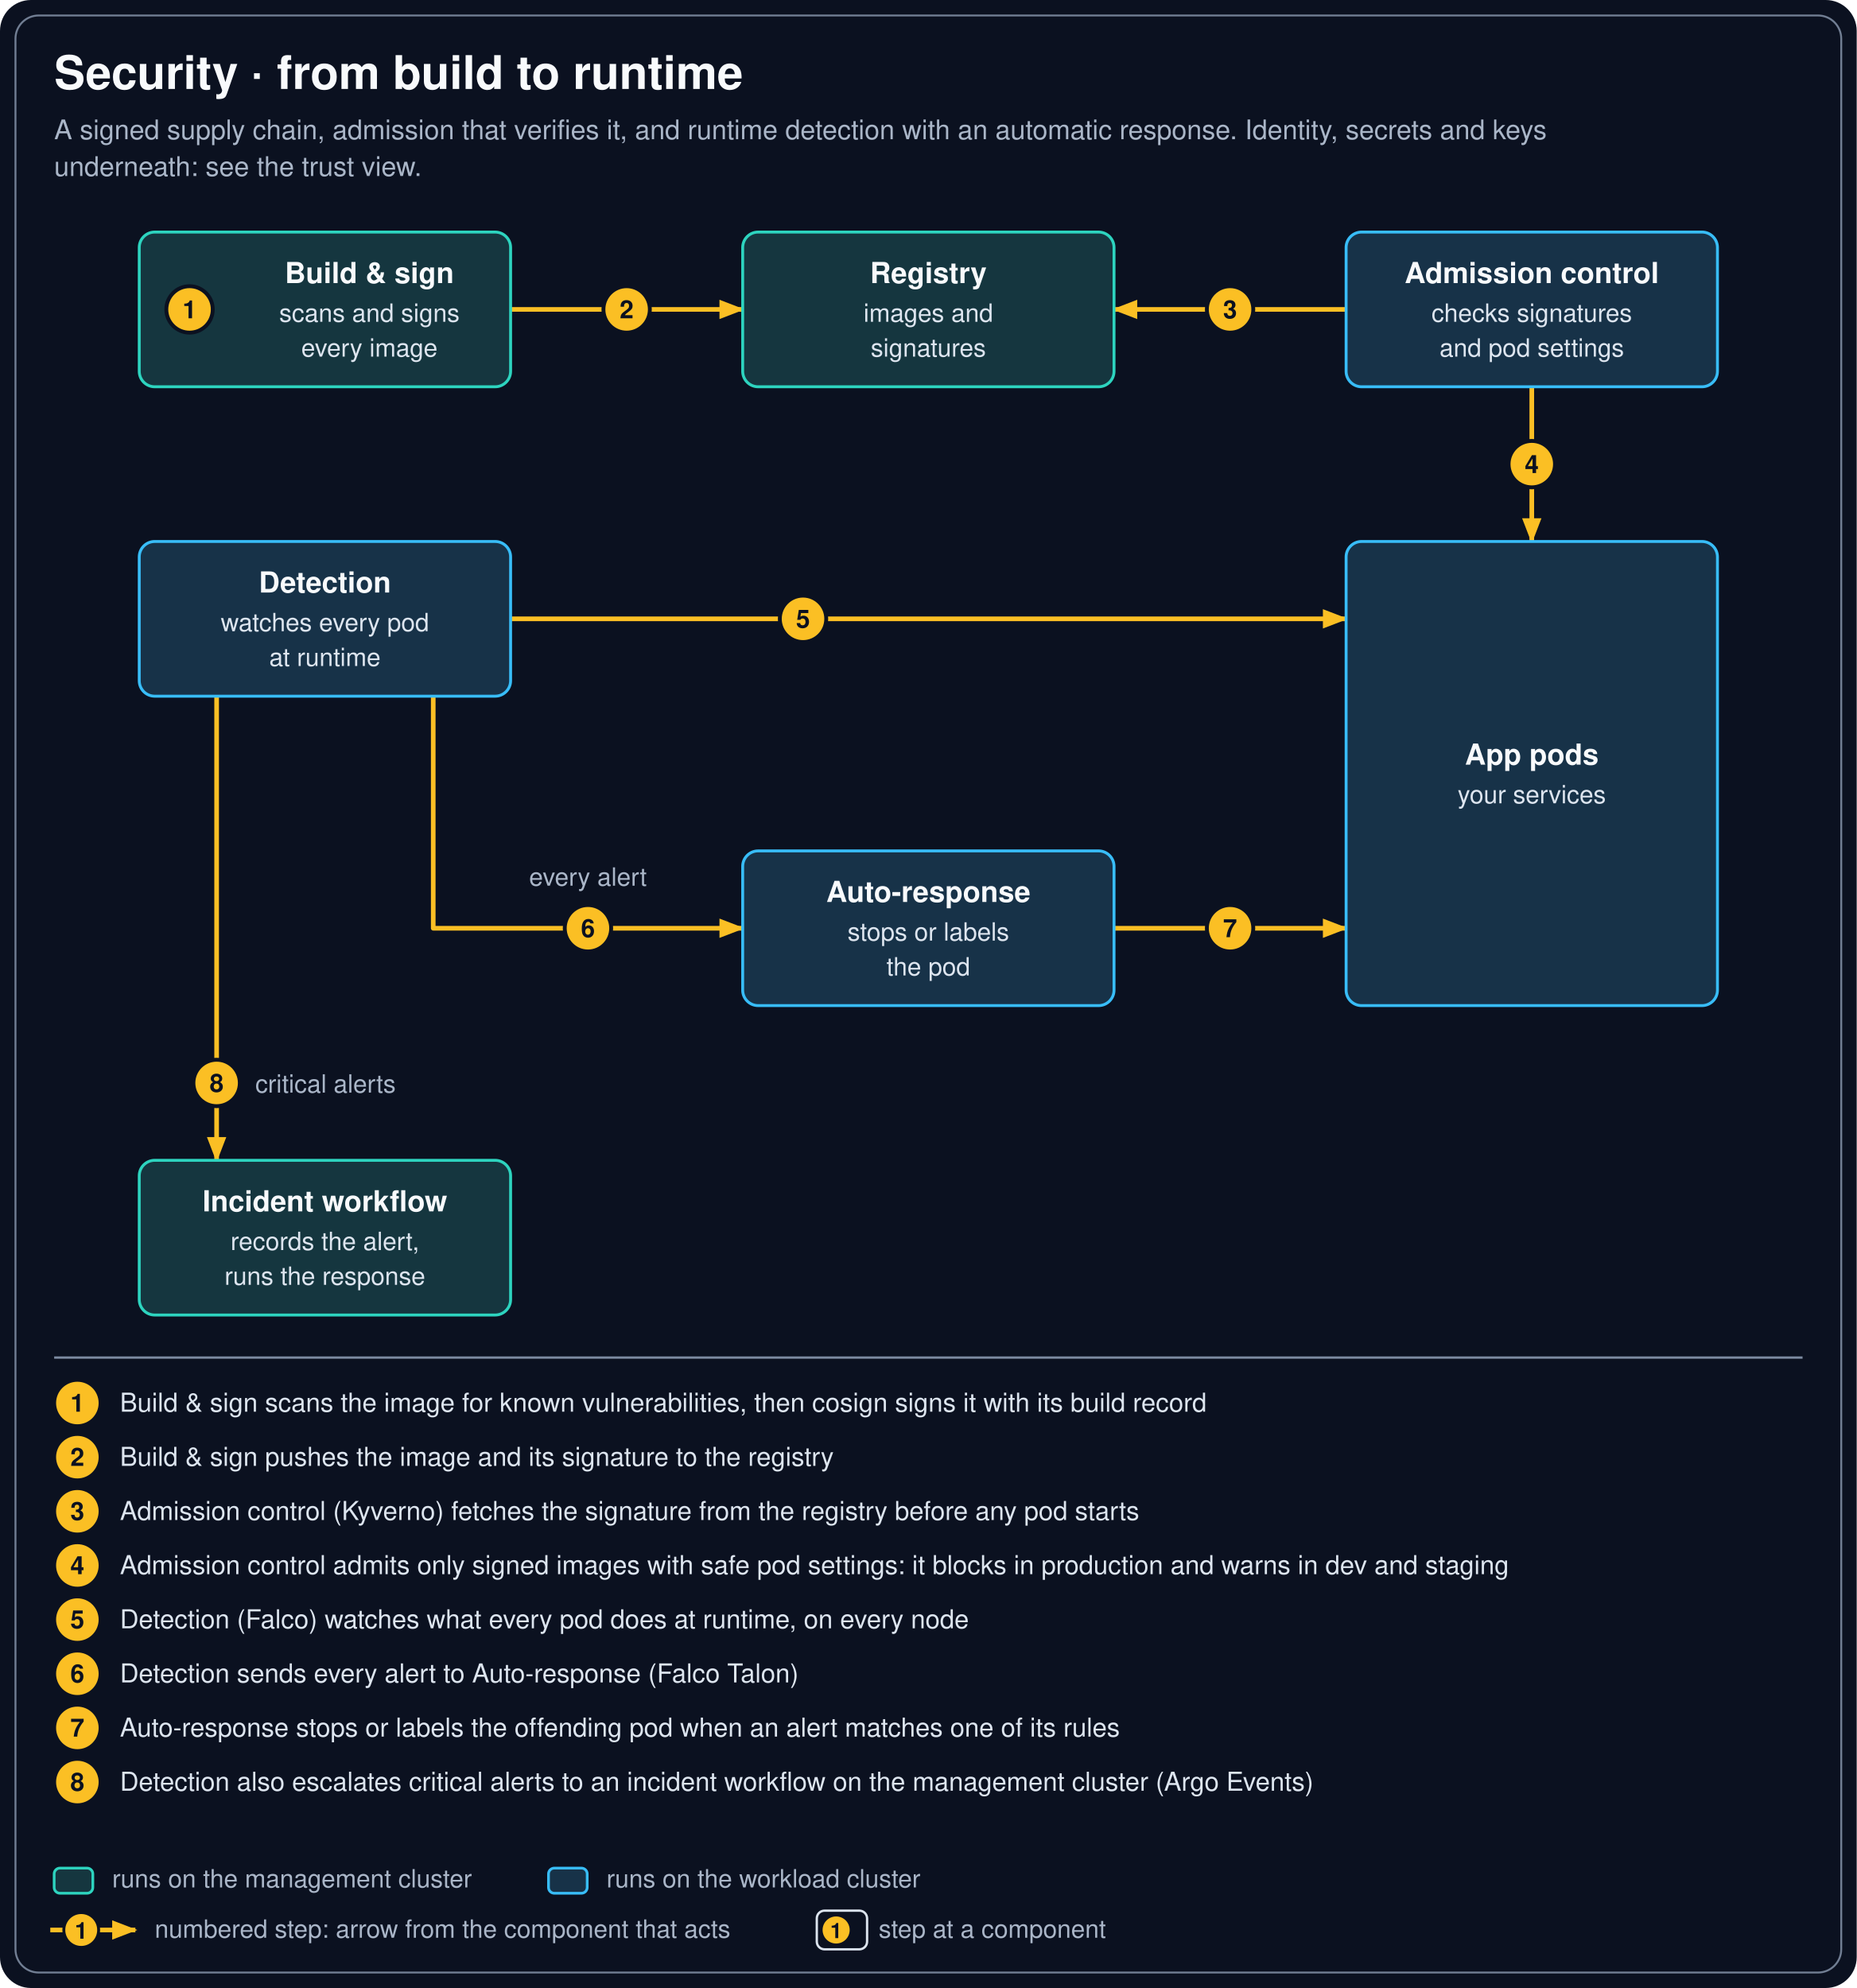
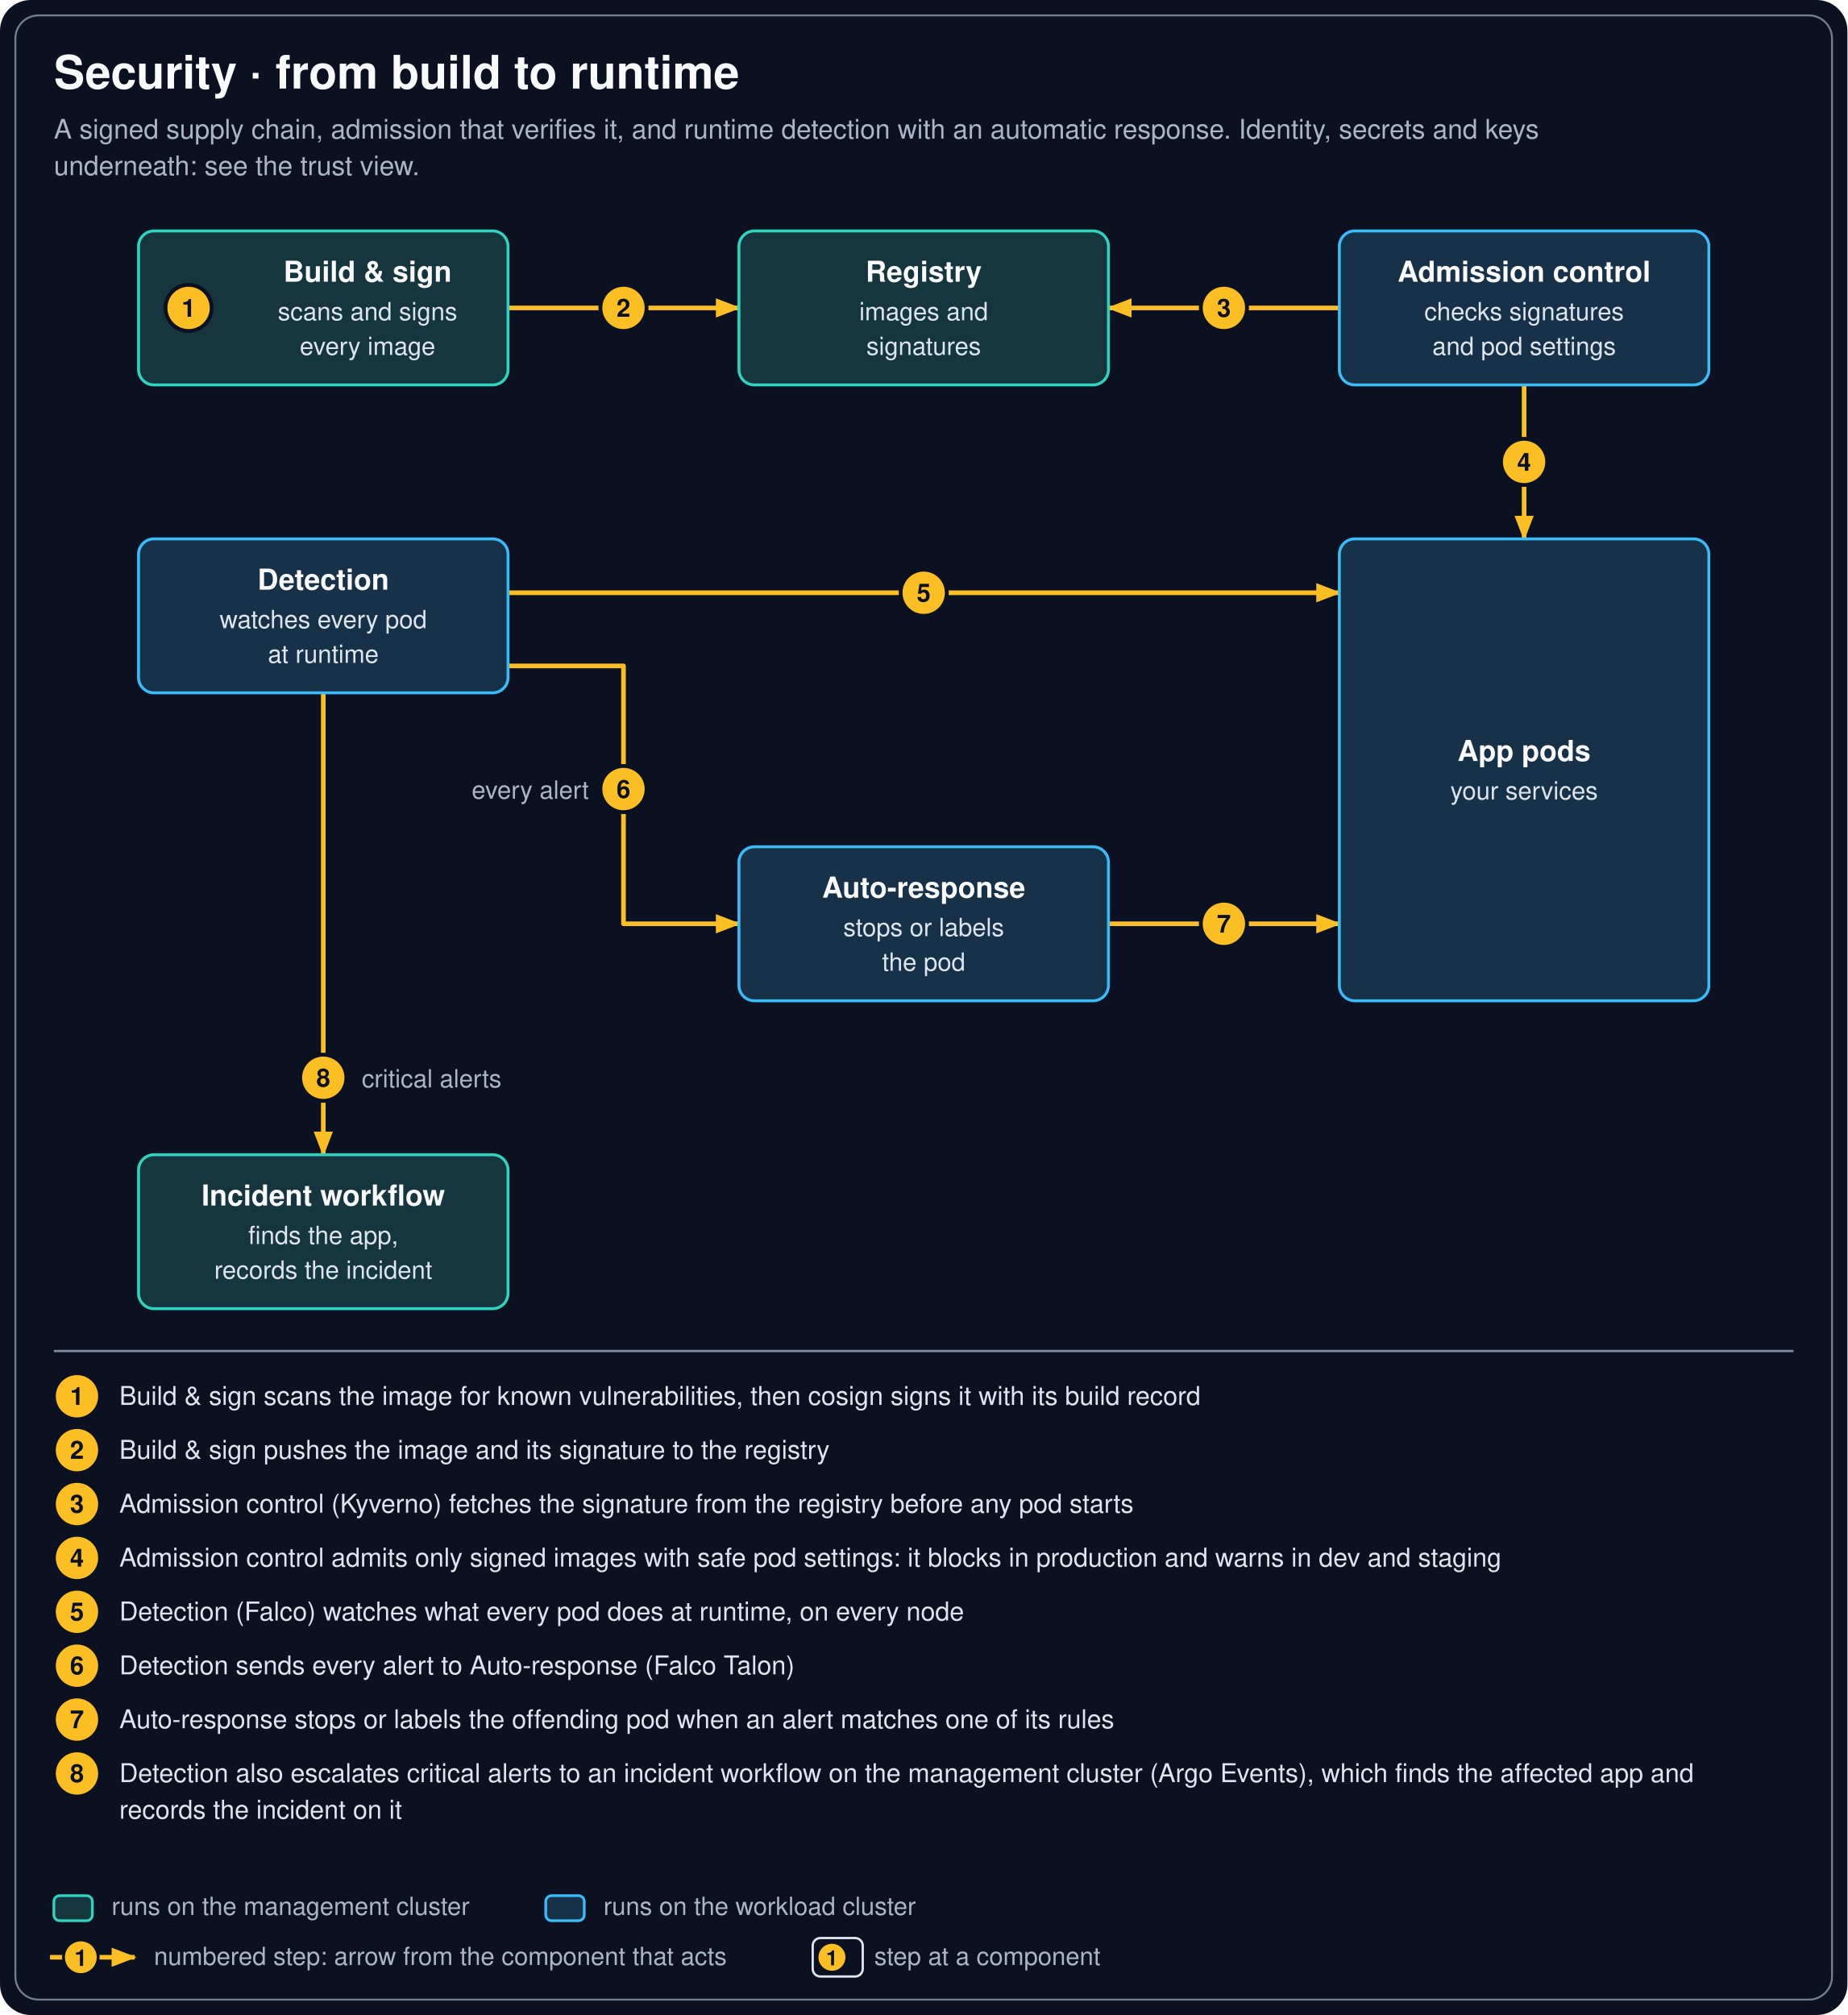
- <svg xmlns="http://www.w3.org/2000/svg" width="960" height="1028" viewBox="0 0 960 1028" role="img" aria-label="Security · from build to runtime">
+ <svg xmlns="http://www.w3.org/2000/svg" width="960" height="1047" viewBox="0 0 960 1047" role="img" aria-label="Security · from build to runtime">
  <style>.s{font-family:'Segoe UI','Helvetica Neue',Helvetica,Arial,'Liberation Sans',sans-serif}.m{font-family:'JetBrains Mono',SFMono-Regular,Menlo,Consolas,'Liberation Mono',monospace}.fx{fill:none;stroke-width:3.4;stroke-linecap:round;stroke-dasharray:4 10;opacity:0;animation:fxdash .9s linear infinite,fxseq 11.30s linear infinite both}@keyframes fxdash{to{stroke-dashoffset:-14}}@keyframes fxseq{0%{opacity:0}3%{opacity:1}23.4%{opacity:1}28.4%{opacity:0}100%{opacity:0}}@media (prefers-reduced-motion:reduce){.fx{animation:none;opacity:0}}</style>
  <defs>
    <marker id="ahfbbf24" markerWidth="13" markerHeight="10" refX="12" refY="5" orient="auto" markerUnits="userSpaceOnUse">
      <path d="M0,0 L13,5 L0,10 z" fill="#fbbf24" />
    </marker>
    <marker id="asfbbf24" markerWidth="13" markerHeight="10" refX="1" refY="5" orient="auto" markerUnits="userSpaceOnUse">
      <path d="M13,0 L0,5 L13,10 z" fill="#fbbf24" />
    </marker>
  </defs>
-   <rect width="960" height="1028" rx="16" fill="#0b1120" />
-   <rect x="8" y="8" width="944" height="1012" rx="12" fill="none" stroke="#8b9ab0" stroke-opacity=".8" />
+   <rect width="960" height="1047" rx="16" fill="#0b1120" />
+   <rect x="8" y="8" width="944" height="1031" rx="12" fill="none" stroke="#8b9ab0" stroke-opacity=".8" />
  <path d="M 264.0 160.0 L 384.0 160.0" fill="none" stroke="#fbbf24" stroke-width="2.4" stroke-linejoin="round" marker-end="url(#ahfbbf24)" />
  <path d="M 696.0 160.0 L 576.0 160.0" fill="none" stroke="#fbbf24" stroke-width="2.4" stroke-linejoin="round" marker-end="url(#ahfbbf24)" />
  <path d="M 792.0 200.0 L 792.0 280.0" fill="none" stroke="#fbbf24" stroke-width="2.4" stroke-linejoin="round" marker-end="url(#ahfbbf24)" />
-   <path d="M 264.0 320.0 L 696.0 320.0" fill="none" stroke="#fbbf24" stroke-width="2.4" stroke-linejoin="round" marker-end="url(#ahfbbf24)" />
-   <path d="M 224.0 360.0 L 224.0 480.0 L 384.0 480.0" fill="none" stroke="#fbbf24" stroke-width="2.4" stroke-linejoin="round" marker-end="url(#ahfbbf24)" />
+   <path d="M 264.0 308.0 L 696.0 308.0" fill="none" stroke="#fbbf24" stroke-width="2.4" stroke-linejoin="round" marker-end="url(#ahfbbf24)" />
+   <path d="M 264.0 346.0 L 324.0 346.0 L 324.0 480.0 L 384.0 480.0" fill="none" stroke="#fbbf24" stroke-width="2.4" stroke-linejoin="round" marker-end="url(#ahfbbf24)" />
  <path d="M 576.0 480.0 L 696.0 480.0" fill="none" stroke="#fbbf24" stroke-width="2.4" stroke-linejoin="round" marker-end="url(#ahfbbf24)" />
-   <path d="M 112.0 360.0 L 112.0 600.0" fill="none" stroke="#fbbf24" stroke-width="2.4" stroke-linejoin="round" marker-end="url(#ahfbbf24)" />
+   <path d="M 168.0 360.0 L 168.0 600.0" fill="none" stroke="#fbbf24" stroke-width="2.4" stroke-linejoin="round" marker-end="url(#ahfbbf24)" />
  <path class="fx" d="M 264.0 160.0 L 384.0 160.0" stroke="#fde5a7" style="animation-delay:0s,1.10s" />
  <path class="fx" d="M 696.0 160.0 L 576.0 160.0" stroke="#fde5a7" style="animation-delay:0s,2.20s" />
  <path class="fx" d="M 792.0 200.0 L 792.0 280.0" stroke="#fde5a7" style="animation-delay:0s,3.30s" />
-   <path class="fx" d="M 264.0 320.0 L 696.0 320.0" stroke="#fde5a7" style="animation-delay:0s,4.40s" />
-   <path class="fx" d="M 224.0 360.0 L 224.0 480.0 L 384.0 480.0" stroke="#fde5a7" style="animation-delay:0s,5.50s" />
+   <path class="fx" d="M 264.0 308.0 L 696.0 308.0" stroke="#fde5a7" style="animation-delay:0s,4.40s" />
+   <path class="fx" d="M 264.0 346.0 L 324.0 346.0 L 324.0 480.0 L 384.0 480.0" stroke="#fde5a7" style="animation-delay:0s,5.50s" />
  <path class="fx" d="M 576.0 480.0 L 696.0 480.0" stroke="#fde5a7" style="animation-delay:0s,6.60s" />
-   <path class="fx" d="M 112.0 360.0 L 112.0 600.0" stroke="#fde5a7" style="animation-delay:0s,7.70s" />
+   <path class="fx" d="M 168.0 360.0 L 168.0 600.0" stroke="#fde5a7" style="animation-delay:0s,7.70s" />
  <rect x="72" y="120" width="192" height="80" rx="8" fill="#15363f" stroke="#2dd4bf" stroke-width="1.5" />
  <text class="s" x="191.0" y="146.4" font-size="15" fill="#f8fafc" font-weight="600" text-anchor="middle">Build &amp; sign</text>
  <text class="s" x="191.0" y="166.4" font-size="13" fill="#dde5ef" text-anchor="middle">scans and signs</text>
  <text class="s" x="191.0" y="184.4" font-size="13" fill="#dde5ef" text-anchor="middle">every image</text>
  <rect x="384" y="120" width="192" height="80" rx="8" fill="#15363f" stroke="#2dd4bf" stroke-width="1.5" />
  <text class="s" x="480.0" y="146.4" font-size="15" fill="#f8fafc" font-weight="600" text-anchor="middle">Registry</text>
  <text class="s" x="480.0" y="166.4" font-size="13" fill="#dde5ef" text-anchor="middle">images and</text>
  <text class="s" x="480.0" y="184.4" font-size="13" fill="#dde5ef" text-anchor="middle">signatures</text>
  <rect x="696" y="120" width="192" height="80" rx="8" fill="#173248" stroke="#38bdf8" stroke-width="1.5" />
  <text class="s" x="792.0" y="146.4" font-size="15" fill="#f8fafc" font-weight="600" text-anchor="middle">Admission control</text>
  <text class="s" x="792.0" y="166.4" font-size="13" fill="#dde5ef" text-anchor="middle">checks signatures</text>
  <text class="s" x="792.0" y="184.4" font-size="13" fill="#dde5ef" text-anchor="middle">and pod settings</text>
  <rect x="72" y="280" width="192" height="80" rx="8" fill="#173248" stroke="#38bdf8" stroke-width="1.5" />
  <text class="s" x="168.0" y="306.4" font-size="15" fill="#f8fafc" font-weight="600" text-anchor="middle">Detection</text>
  <text class="s" x="168.0" y="326.4" font-size="13" fill="#dde5ef" text-anchor="middle">watches every pod</text>
  <text class="s" x="168.0" y="344.4" font-size="13" fill="#dde5ef" text-anchor="middle">at runtime</text>
  <rect x="696" y="280" width="192" height="240" rx="8" fill="#173248" stroke="#38bdf8" stroke-width="1.5" />
  <text class="s" x="792.0" y="395.4" font-size="15" fill="#f8fafc" font-weight="600" text-anchor="middle">App pods</text>
  <text class="s" x="792.0" y="415.4" font-size="13" fill="#dde5ef" text-anchor="middle">your services</text>
  <rect x="384" y="440" width="192" height="80" rx="8" fill="#173248" stroke="#38bdf8" stroke-width="1.5" />
  <text class="s" x="480.0" y="466.4" font-size="15" fill="#f8fafc" font-weight="600" text-anchor="middle">Auto-response</text>
  <text class="s" x="480.0" y="486.4" font-size="13" fill="#dde5ef" text-anchor="middle">stops or labels</text>
  <text class="s" x="480.0" y="504.4" font-size="13" fill="#dde5ef" text-anchor="middle">the pod</text>
  <rect x="72" y="600" width="192" height="80" rx="8" fill="#15363f" stroke="#2dd4bf" stroke-width="1.5" />
  <text class="s" x="168.0" y="626.4" font-size="15" fill="#f8fafc" font-weight="600" text-anchor="middle">Incident workflow</text>
-   <text class="s" x="168.0" y="646.4" font-size="13" fill="#dde5ef" text-anchor="middle">records the alert,</text>
-   <text class="s" x="168.0" y="664.4" font-size="13" fill="#dde5ef" text-anchor="middle">runs the response</text>
+   <text class="s" x="168.0" y="646.4" font-size="13" fill="#dde5ef" text-anchor="middle">finds the app,</text>
+   <text class="s" x="168.0" y="664.4" font-size="13" fill="#dde5ef" text-anchor="middle">records the incident</text>
  <text class="s" x="28.0" y="46.0" font-size="24" fill="#f8fafc" font-weight="700">Security · from build to runtime</text>
  <text class="s" x="28.0" y="72.0" font-size="14" fill="#aab6c8">A signed supply chain, admission that verifies it, and runtime detection with an automatic response. Identity, secrets and keys</text>
  <text class="s" x="28.0" y="91.0" font-size="14" fill="#aab6c8">underneath: see the trust view.</text>
  <circle cx="98.0" cy="160.0" r="12" fill="#fbbf24" stroke="#0b1120" stroke-width="2" />
  <text class="s" x="98.0" y="164.6" font-size="13" font-weight="700" fill="#0b1120" text-anchor="middle">1</text>
  <circle cx="324.0" cy="160.0" r="12" fill="#fbbf24" stroke="#0b1120" stroke-width="2" />
  <text class="s" x="324.0" y="164.6" font-size="13" font-weight="700" fill="#0b1120" text-anchor="middle">2</text>
  <circle cx="636.0" cy="160.0" r="12" fill="#fbbf24" stroke="#0b1120" stroke-width="2" />
  <text class="s" x="636.0" y="164.6" font-size="13" font-weight="700" fill="#0b1120" text-anchor="middle">3</text>
  <circle cx="792.0" cy="240.0" r="12" fill="#fbbf24" stroke="#0b1120" stroke-width="2" />
  <text class="s" x="792.0" y="244.6" font-size="13" font-weight="700" fill="#0b1120" text-anchor="middle">4</text>
-   <circle cx="415.2" cy="320.0" r="12" fill="#fbbf24" stroke="#0b1120" stroke-width="2" />
-   <text class="s" x="415.2" y="324.6" font-size="13" font-weight="700" fill="#0b1120" text-anchor="middle">5</text>
-   <rect x="267.8" y="444.0" width="72.3" height="20.0" rx="3" fill="#0b1120" />
-   <text class="s" x="304.0" y="458.0" font-size="13" fill="#aab6c8" text-anchor="middle">every alert</text>
-   <circle cx="304.0" cy="480.0" r="12" fill="#fbbf24" stroke="#0b1120" stroke-width="2" />
-   <text class="s" x="304.0" y="484.6" font-size="13" font-weight="700" fill="#0b1120" text-anchor="middle">6</text>
+   <circle cx="480.0" cy="308.0" r="12" fill="#fbbf24" stroke="#0b1120" stroke-width="2" />
+   <text class="s" x="480.0" y="312.6" font-size="13" font-weight="700" fill="#0b1120" text-anchor="middle">5</text>
+   <rect x="237.7" y="401.0" width="72.3" height="20.0" rx="3" fill="#0b1120" />
+   <text class="s" x="306.0" y="415.0" font-size="13" fill="#aab6c8" text-anchor="end">every alert</text>
+   <circle cx="324.0" cy="410.0" r="12" fill="#fbbf24" stroke="#0b1120" stroke-width="2" />
+   <text class="s" x="324.0" y="414.6" font-size="13" font-weight="700" fill="#0b1120" text-anchor="middle">6</text>
  <circle cx="636.0" cy="480.0" r="12" fill="#fbbf24" stroke="#0b1120" stroke-width="2" />
  <text class="s" x="636.0" y="484.6" font-size="13" font-weight="700" fill="#0b1120" text-anchor="middle">7</text>
-   <rect x="128.0" y="551.0" width="84.6" height="20.0" rx="3" fill="#0b1120" />
-   <text class="s" x="132.0" y="565.0" font-size="13" fill="#aab6c8">critical alerts</text>
-   <circle cx="112.0" cy="560.0" r="12" fill="#fbbf24" stroke="#0b1120" stroke-width="2" />
-   <text class="s" x="112.0" y="564.6" font-size="13" font-weight="700" fill="#0b1120" text-anchor="middle">8</text>
+   <rect x="184.0" y="551.0" width="84.6" height="20.0" rx="3" fill="#0b1120" />
+   <text class="s" x="188.0" y="565.0" font-size="13" fill="#aab6c8">critical alerts</text>
+   <circle cx="168.0" cy="560.0" r="12" fill="#fbbf24" stroke="#0b1120" stroke-width="2" />
+   <text class="s" x="168.0" y="564.6" font-size="13" font-weight="700" fill="#0b1120" text-anchor="middle">8</text>
  <line x1="28" y1="702" x2="932" y2="702" stroke="#7c8aa0" stroke-width="1.2" />
  <circle cx="40" cy="725.5" r="11" fill="#fbbf24" />
  <text class="s" x="40" y="730" font-size="13" font-weight="700" fill="#0b1120" text-anchor="middle">1</text>
  <text class="s" x="62.0" y="730.0" font-size="13.5" fill="#dde5ef">Build &amp; sign scans the image for known vulnerabilities, then cosign signs it with its build record</text>
  <circle cx="40" cy="753.5" r="11" fill="#fbbf24" />
  <text class="s" x="40" y="758" font-size="13" font-weight="700" fill="#0b1120" text-anchor="middle">2</text>
  <text class="s" x="62.0" y="758.0" font-size="13.5" fill="#dde5ef">Build &amp; sign pushes the image and its signature to the registry</text>
  <circle cx="40" cy="781.5" r="11" fill="#fbbf24" />
  <text class="s" x="40" y="786" font-size="13" font-weight="700" fill="#0b1120" text-anchor="middle">3</text>
  <text class="s" x="62.0" y="786.0" font-size="13.5" fill="#dde5ef">Admission control (Kyverno) fetches the signature from the registry before any pod starts</text>
  <circle cx="40" cy="809.5" r="11" fill="#fbbf24" />
  <text class="s" x="40" y="814" font-size="13" font-weight="700" fill="#0b1120" text-anchor="middle">4</text>
  <text class="s" x="62.0" y="814.0" font-size="13.5" fill="#dde5ef">Admission control admits only signed images with safe pod settings: it blocks in production and warns in dev and staging</text>
  <circle cx="40" cy="837.5" r="11" fill="#fbbf24" />
  <text class="s" x="40" y="842" font-size="13" font-weight="700" fill="#0b1120" text-anchor="middle">5</text>
  <text class="s" x="62.0" y="842.0" font-size="13.5" fill="#dde5ef">Detection (Falco) watches what every pod does at runtime, on every node</text>
  <circle cx="40" cy="865.5" r="11" fill="#fbbf24" />
  <text class="s" x="40" y="870" font-size="13" font-weight="700" fill="#0b1120" text-anchor="middle">6</text>
  <text class="s" x="62.0" y="870.0" font-size="13.5" fill="#dde5ef">Detection sends every alert to Auto-response (Falco Talon)</text>
  <circle cx="40" cy="893.5" r="11" fill="#fbbf24" />
  <text class="s" x="40" y="898" font-size="13" font-weight="700" fill="#0b1120" text-anchor="middle">7</text>
  <text class="s" x="62.0" y="898.0" font-size="13.5" fill="#dde5ef">Auto-response stops or labels the offending pod when an alert matches one of its rules</text>
  <circle cx="40" cy="921.5" r="11" fill="#fbbf24" />
  <text class="s" x="40" y="926" font-size="13" font-weight="700" fill="#0b1120" text-anchor="middle">8</text>
-   <text class="s" x="62.0" y="926.0" font-size="13.5" fill="#dde5ef">Detection also escalates critical alerts to an incident workflow on the management cluster (Argo Events)</text>
-   <rect x="28" y="966" width="20" height="13" rx="3" fill="#15363f" stroke="#2dd4bf" stroke-width="1.4" />
-   <text class="s" x="58.0" y="976.0" font-size="13" fill="#aab6c8">runs on the management cluster</text>
-   <rect x="283.605" y="966" width="20" height="13" rx="3" fill="#173248" stroke="#38bdf8" stroke-width="1.4" />
-   <text class="s" x="313.6" y="976.0" font-size="13" fill="#aab6c8">runs on the workload cluster</text>
-   <path d="M 26 998 L 70 998" stroke="#fbbf24" stroke-width="2.4" marker-end="url(#ahfbbf24)" />
-   <circle cx="42" cy="998" r="9" fill="#fbbf24" stroke="#0b1120" stroke-width="1.5" />
-   <text class="s" x="42" y="1002.5" font-size="12" font-weight="700" fill="#0b1120" text-anchor="middle">1</text>
-   <text class="s" x="80.0" y="1002.0" font-size="13" fill="#aab6c8">numbered step: arrow from the component that acts</text>
-   <rect x="422.32" y="988" width="26" height="20" rx="4" fill="none" stroke="#dde5ef" stroke-width="1.2" />
-   <circle cx="432.32" cy="998" r="7" fill="#fbbf24" />
-   <text class="s" x="432.32" y="1002.2" font-size="11" font-weight="700" fill="#0b1120" text-anchor="middle">1</text>
-   <text class="s" x="454.3" y="1002.0" font-size="13" fill="#aab6c8">step at a component</text>
+   <text class="s" x="62.0" y="926.0" font-size="13.5" fill="#dde5ef">Detection also escalates critical alerts to an incident workflow on the management cluster (Argo Events), which finds the affected app and</text>
+   <text class="s" x="62.0" y="945.0" font-size="13.5" fill="#dde5ef">records the incident on it</text>
+   <rect x="28" y="985" width="20" height="13" rx="3" fill="#15363f" stroke="#2dd4bf" stroke-width="1.4" />
+   <text class="s" x="58.0" y="995.0" font-size="13" fill="#aab6c8">runs on the management cluster</text>
+   <rect x="283.605" y="985" width="20" height="13" rx="3" fill="#173248" stroke="#38bdf8" stroke-width="1.4" />
+   <text class="s" x="313.6" y="995.0" font-size="13" fill="#aab6c8">runs on the workload cluster</text>
+   <path d="M 26 1017 L 70 1017" stroke="#fbbf24" stroke-width="2.4" marker-end="url(#ahfbbf24)" />
+   <circle cx="42" cy="1017" r="9" fill="#fbbf24" stroke="#0b1120" stroke-width="1.5" />
+   <text class="s" x="42" y="1021.5" font-size="12" font-weight="700" fill="#0b1120" text-anchor="middle">1</text>
+   <text class="s" x="80.0" y="1021.0" font-size="13" fill="#aab6c8">numbered step: arrow from the component that acts</text>
+   <rect x="422.32" y="1007" width="26" height="20" rx="4" fill="none" stroke="#dde5ef" stroke-width="1.2" />
+   <circle cx="432.32" cy="1017" r="7" fill="#fbbf24" />
+   <text class="s" x="432.32" y="1021.2" font-size="11" font-weight="700" fill="#0b1120" text-anchor="middle">1</text>
+   <text class="s" x="454.3" y="1021.0" font-size="13" fill="#aab6c8">step at a component</text>
</svg>
